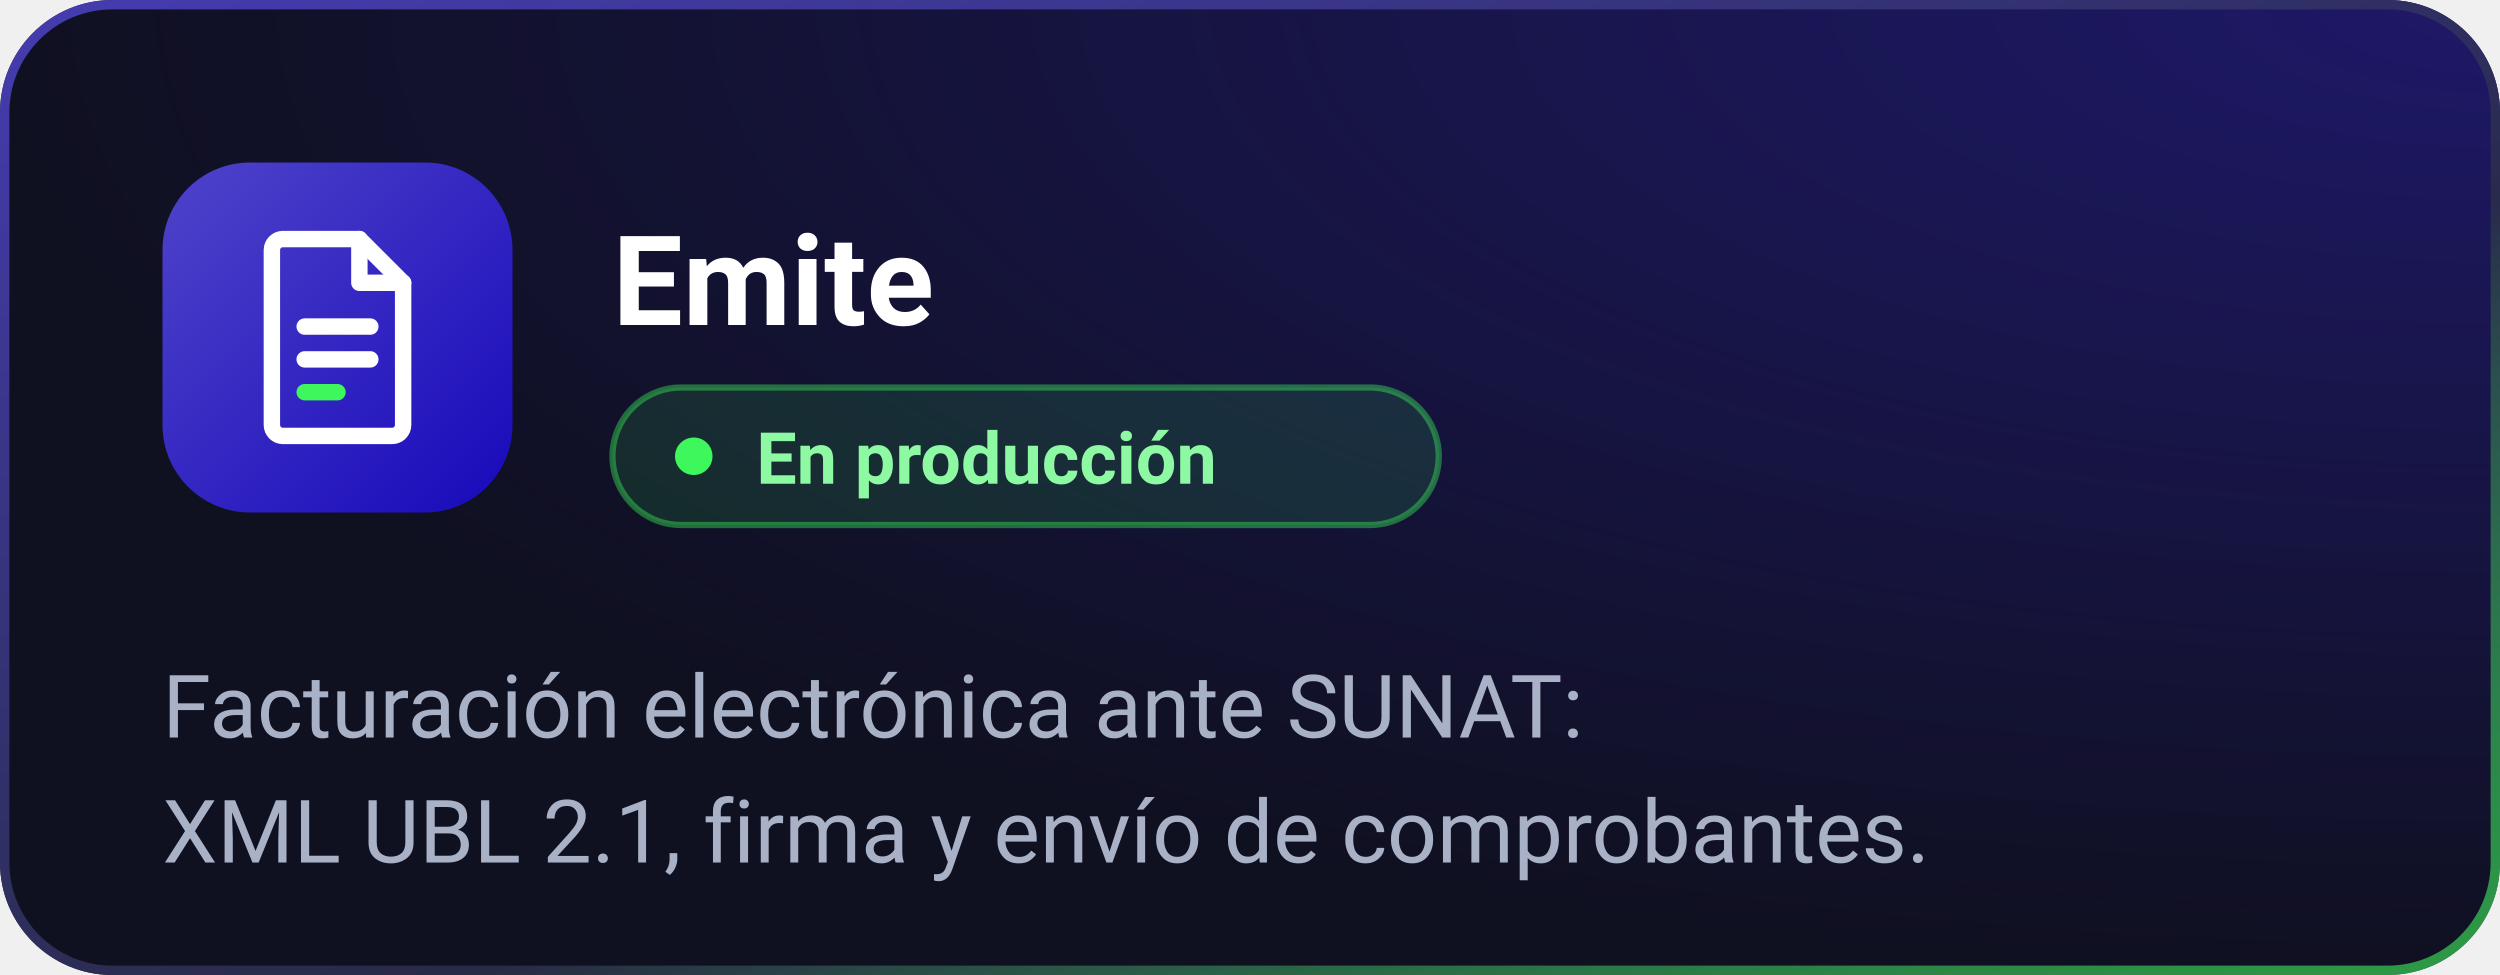
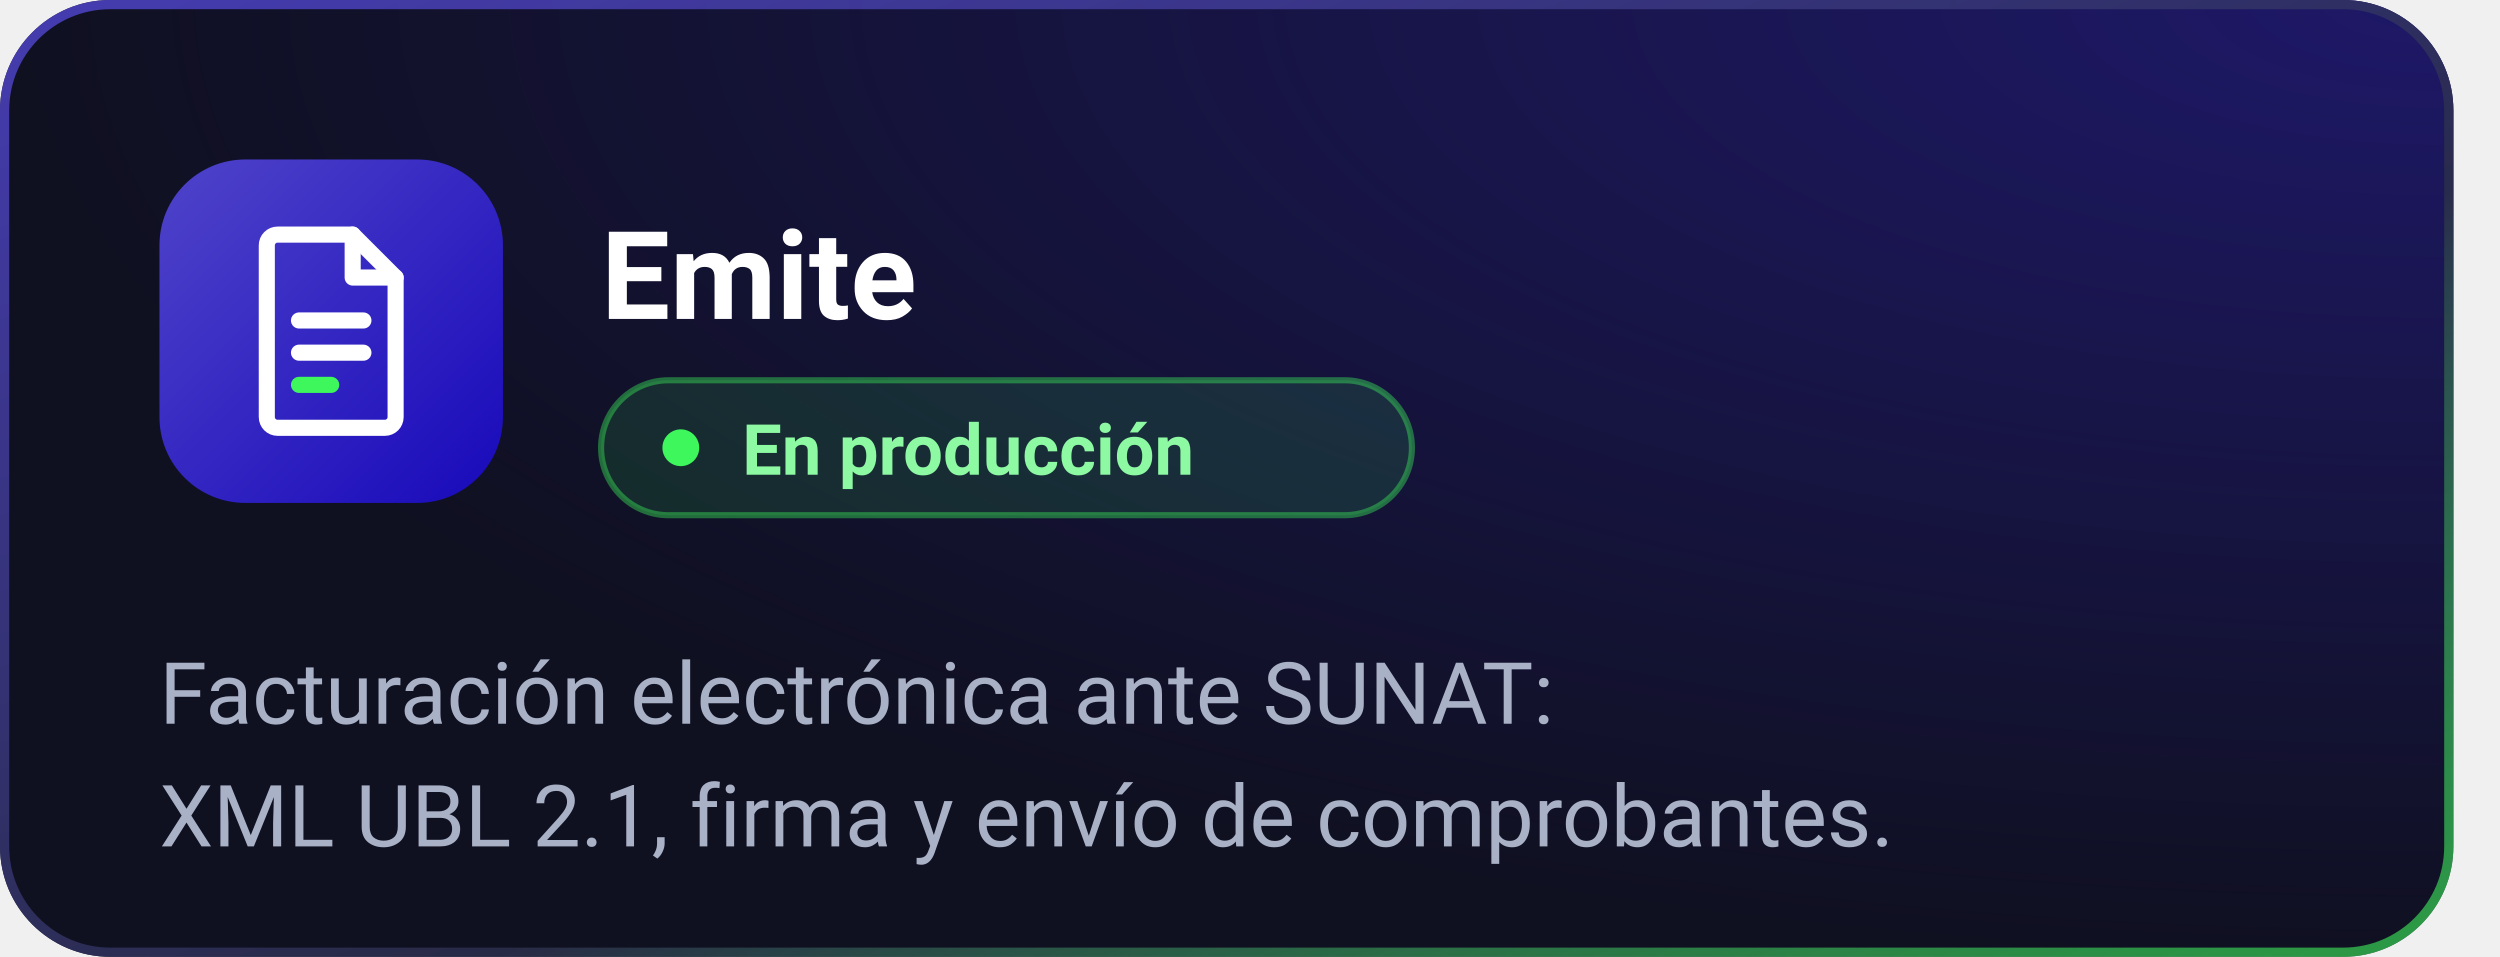
- <svg xmlns="http://www.w3.org/2000/svg" width="400" height="156" viewBox="0 0 400 156" role="img" aria-label="Emite">
+ <svg xmlns="http://www.w3.org/2000/svg" width="407.6" height="156" viewBox="0 0 407.6 156" role="img" aria-label="Emite">
  <defs>
    <linearGradient id="tile" x1="0" y1="0" x2="1" y2="1">
      <stop offset="0" stop-color="#4f44ca" />
      <stop offset="1" stop-color="#1809ba" />
    </linearGradient>
    <linearGradient id="edge" x1="0" y1="0" x2="1" y2="1">
      <stop offset="0" stop-color="#4f44ca" stop-opacity=".85" />
      <stop offset=".6" stop-color="#2a2d4a" stop-opacity=".9" />
      <stop offset="1" stop-color="#3ef75c" stop-opacity=".6" />
    </linearGradient>
    <radialGradient id="glow" cx="1" cy="0" r="1">
      <stop offset="0" stop-color="#3123c1" stop-opacity=".45" />
      <stop offset="1" stop-color="#3123c1" stop-opacity="0" />
    </radialGradient>
    <clipPath id="clip">
      <rect width="400" height="156" rx="18" />
    </clipPath>
  </defs>
-   <g clip-path="url(#clip)">
-     <rect width="400" height="156" fill="#0F1020" />
-     <rect width="400" height="156" fill="url(#glow)" />
+   <g transform="translate(0 0)">
+     <g clip-path="url(#clip)">
+       <rect width="400" height="156" fill="#0F1020" />
+       <rect width="400" height="156" fill="url(#glow)" />
+     </g>
+     <rect x=".75" y=".75" width="398.5" height="154.5" rx="17.25" fill="none" stroke="url(#edge)" stroke-width="1.5" />
+     <g transform="translate(26 26) scale(.875)">
+       <rect width="64" height="64" rx="16" fill="url(#tile)" />
+       <g fill="none" stroke="#fff" stroke-width="3" stroke-linecap="round" stroke-linejoin="round">
+         <path d="M22 14h14l8 8v26a2 2 0 0 1-2 2H22a2 2 0 0 1-2-2V16a2 2 0 0 1 2-2z" />
+         <path d="M36 14v8h8M26 30h12M26 36h12" />
+         <path d="M26 42h6" stroke="#3ef75c" />
+       </g>
+     </g>
+     <text x="98" y="52" font-family="-apple-system, 'Segoe UI', Roboto, Helvetica, Arial, sans-serif" font-size="20" font-weight="700" fill="#FFFFFF">Emite</text>
+     <g transform="translate(98 62)">
+       <rect width="132.2" height="22" rx="11" fill="#3ef75c" fill-opacity=".12" stroke="#3ef75c" stroke-opacity=".4" />
+       <circle cx="13" cy="11" r="3" fill="#3ef75c" />
+       <text x="23" y="15.4" font-family="-apple-system, 'Segoe UI', Roboto, Helvetica, Arial, sans-serif" font-size="11.5" font-weight="600" fill="#8DF9A2">En producción</text>
+     </g>
+     <text font-family="-apple-system, 'Segoe UI', Roboto, Helvetica, Arial, sans-serif" font-size="14" fill="#A9B1C6">
+       <tspan x="26" y="118">Facturación electrónica ante SUNAT:</tspan>
+       <tspan x="26" y="138">XML UBL 2.1, firma y envío de comprobantes.</tspan>
+     </text>
  </g>
-   <rect x=".75" y=".75" width="398.5" height="154.5" rx="17.25" fill="none" stroke="url(#edge)" stroke-width="1.5" />
-   <g transform="translate(26 26) scale(.875)">
-     <rect width="64" height="64" rx="16" fill="url(#tile)" />
-     <g fill="none" stroke="#fff" stroke-width="3" stroke-linecap="round" stroke-linejoin="round">
-       <path d="M22 14h14l8 8v26a2 2 0 0 1-2 2H22a2 2 0 0 1-2-2V16a2 2 0 0 1 2-2z" />
-       <path d="M36 14v8h8M26 30h12M26 36h12" />
-       <path d="M26 42h6" stroke="#3ef75c" />
-     </g>
-   </g>
-   <text x="98" y="52" font-family="-apple-system, 'Segoe UI', Roboto, Helvetica, Arial, sans-serif" font-size="20" font-weight="700" fill="#FFFFFF">Emite</text>
-   <g transform="translate(98 62)">
-     <rect width="132.2" height="22" rx="11" fill="#3ef75c" fill-opacity=".12" stroke="#3ef75c" stroke-opacity=".4" />
-     <circle cx="13" cy="11" r="3" fill="#3ef75c" />
-     <text x="23" y="15.4" font-family="-apple-system, 'Segoe UI', Roboto, Helvetica, Arial, sans-serif" font-size="11.5" font-weight="600" fill="#8DF9A2">En producción</text>
-   </g>
-   <text font-family="-apple-system, 'Segoe UI', Roboto, Helvetica, Arial, sans-serif" font-size="14" fill="#A9B1C6">
-     <tspan x="26" y="118">Facturación electrónica ante SUNAT:</tspan>
-     <tspan x="26" y="138">XML UBL 2.1, firma y envío de comprobantes.</tspan>
-   </text>
</svg>
